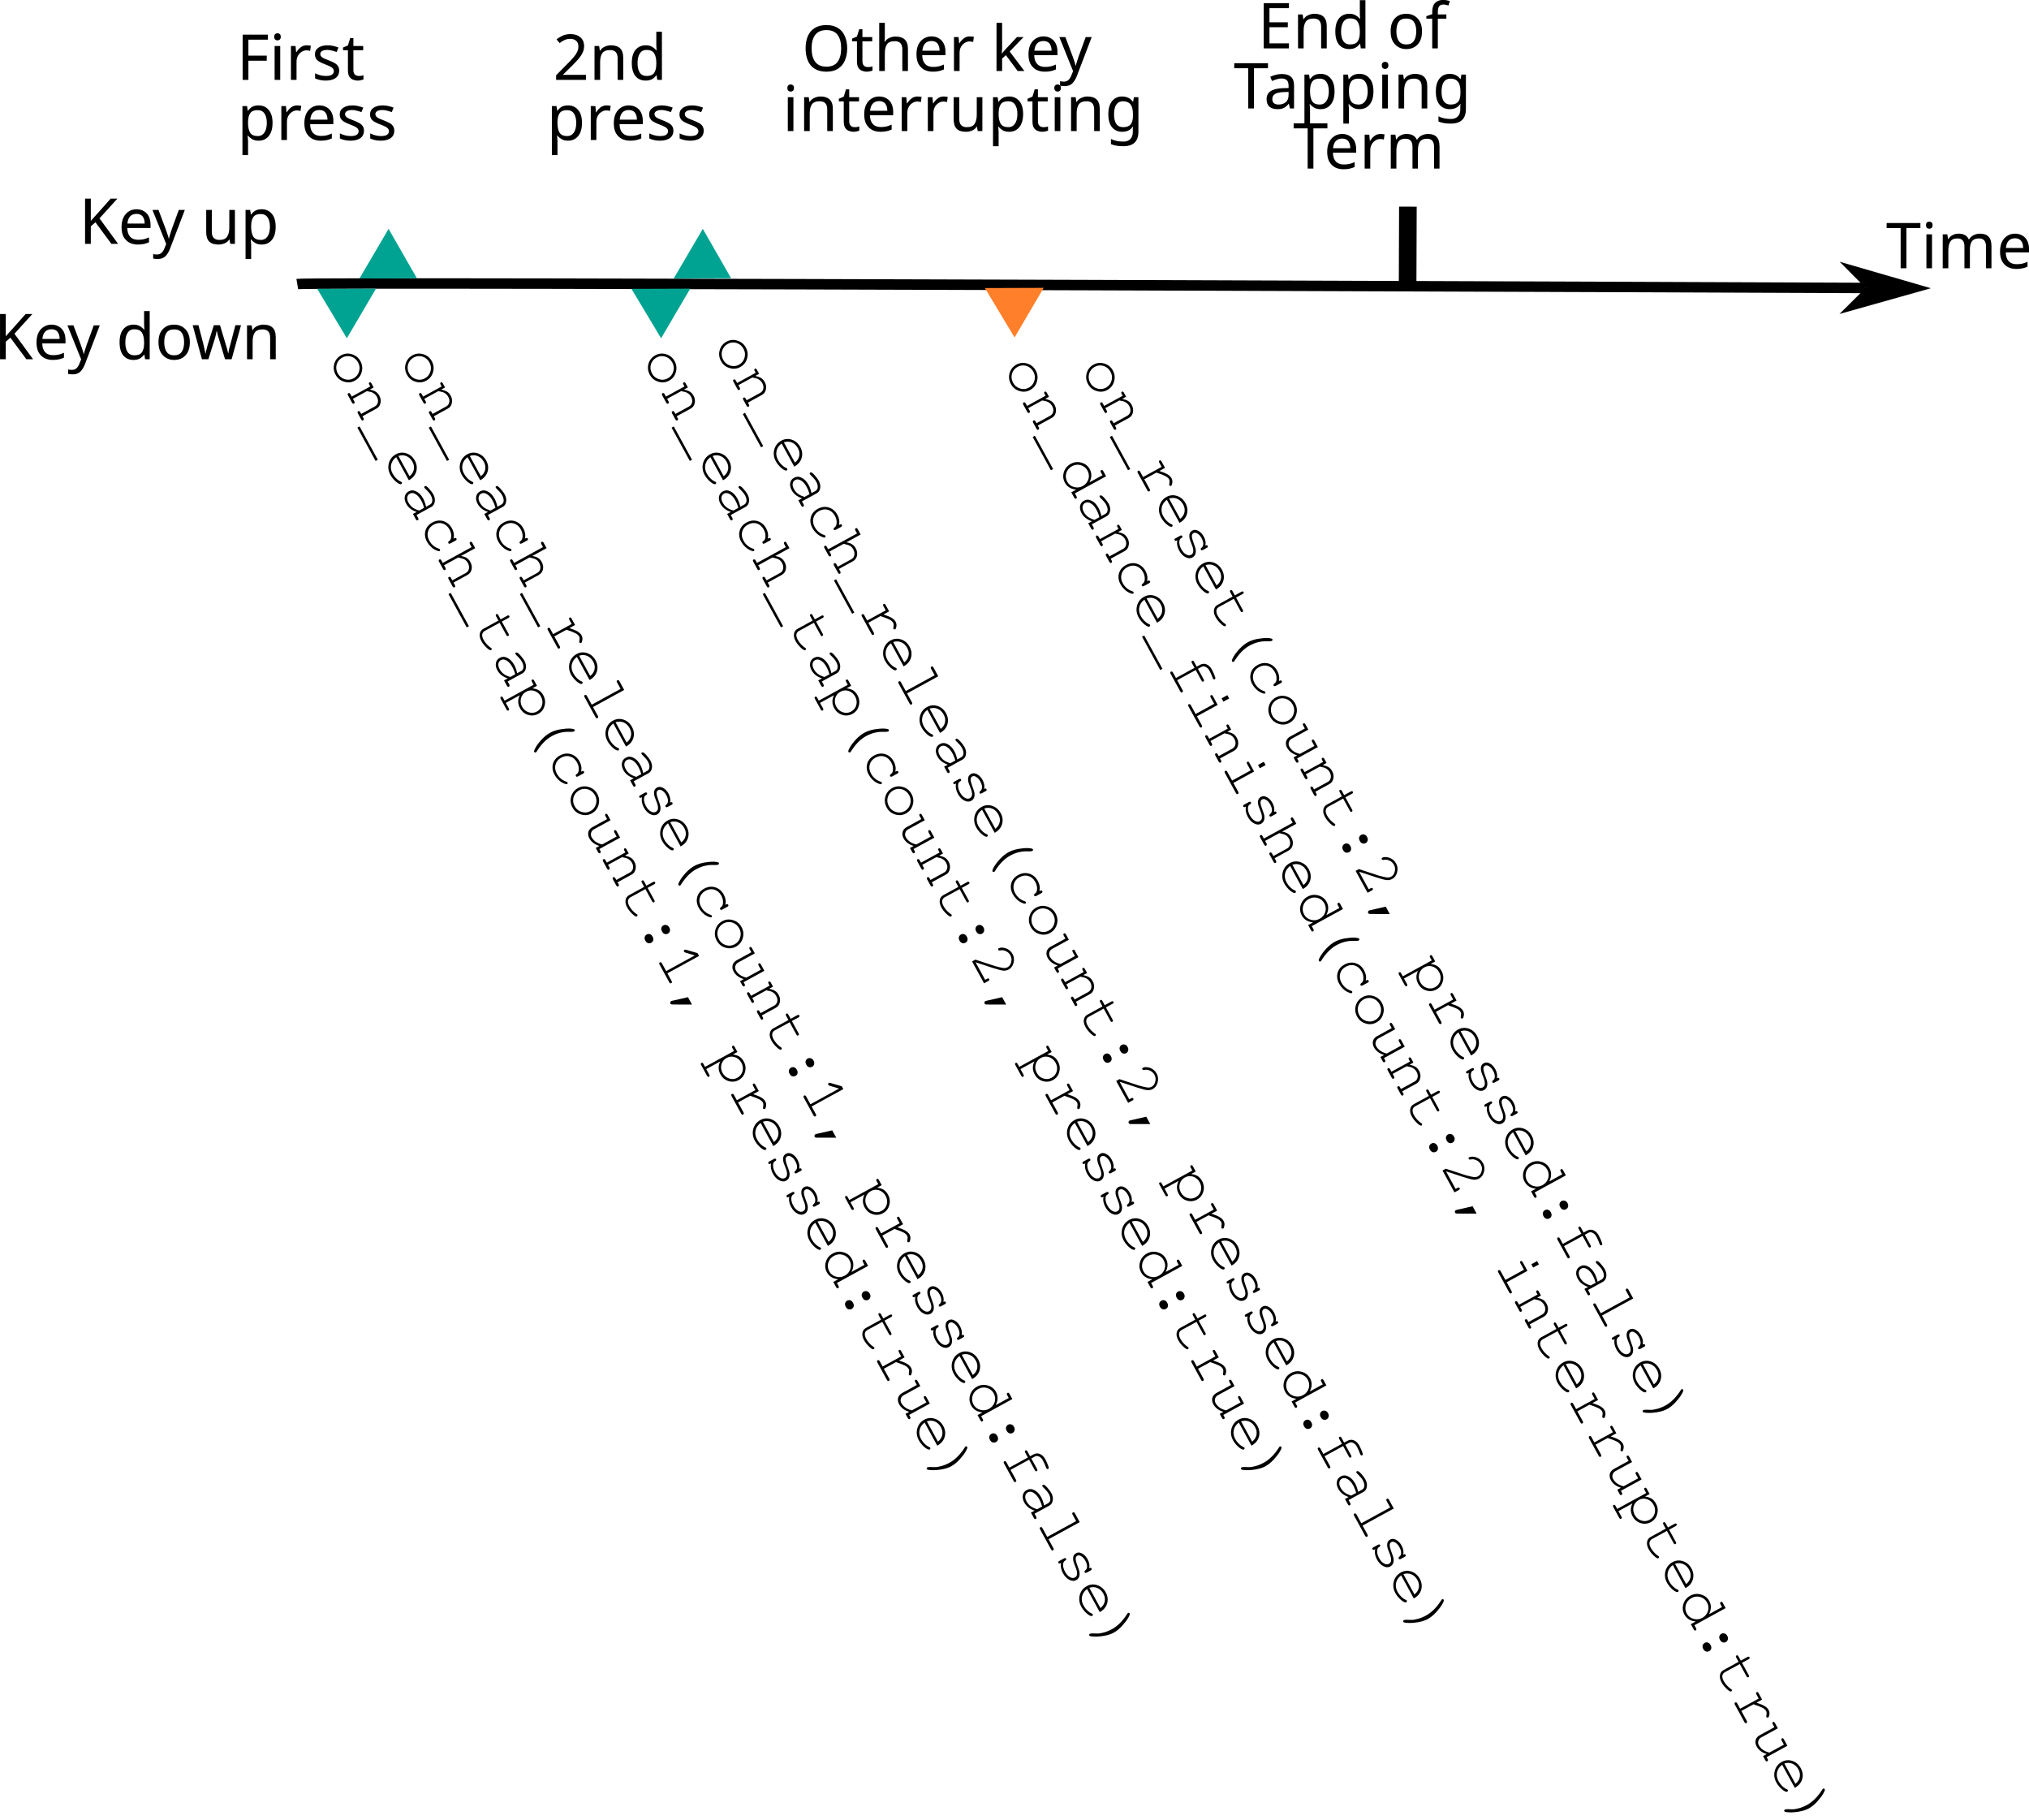
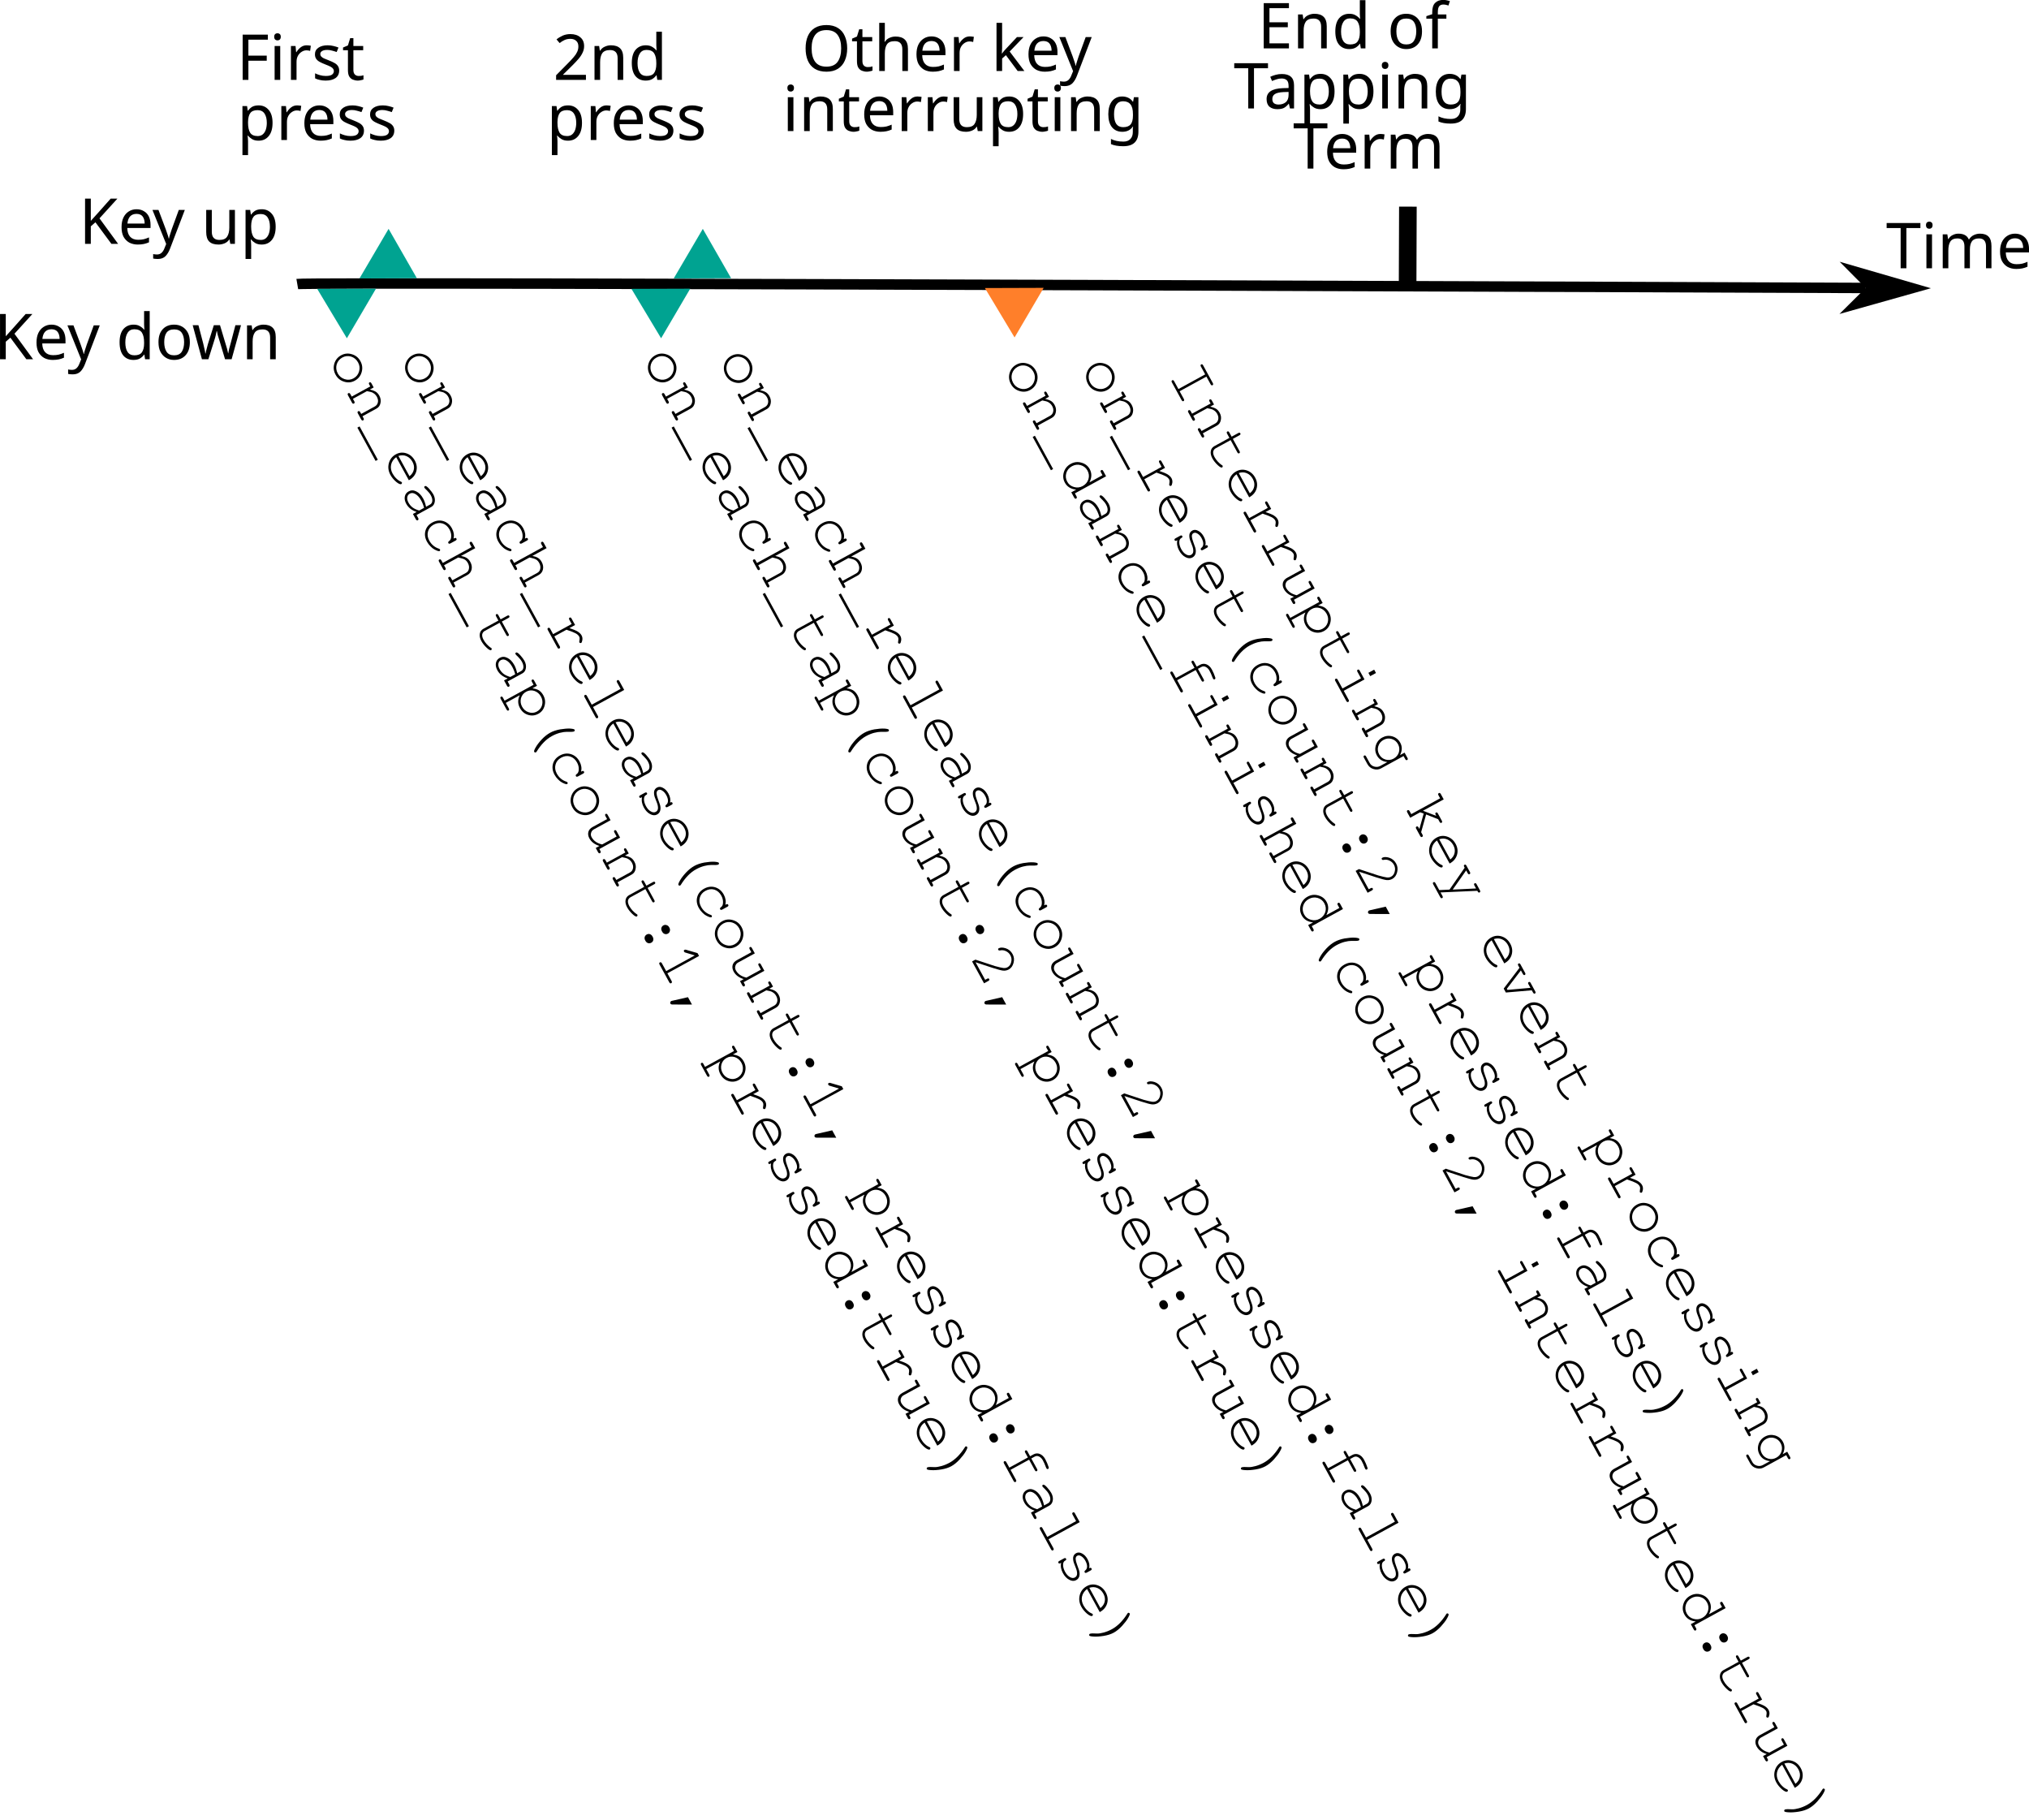
<svg xmlns="http://www.w3.org/2000/svg" width="226.378mm" height="202.94mm" viewBox="0 0 226.378 202.94" version="1.1" id="svg5">
  <defs id="defs2">
    <marker style="overflow:visible" id="Arrow1L" refX="0" refY="0" orient="auto-start-reverse" markerWidth="8.75" markerHeight="5" viewBox="0 0 8.75 5" preserveAspectRatio="xMidYMid">
      <path style="fill:context-stroke;fill-rule:evenodd;stroke:none" d="M 0,0 5,-5 -12.5,0 5,5 Z" id="arrow1L" transform="scale(-0.5)" />
    </marker>
  </defs>
  <g id="layer1" transform="translate(20.27222,-104.8813)">
    <path style="fill:none;stroke:#000000;stroke-width:1.165;stroke-linecap:butt;stroke-linejoin:miter;stroke-dasharray:none;stroke-opacity:1;marker-end:url(#Arrow1L)" d="m 12.896,136.565 c 1.573,-0.27 174.986,0.438 174.986,0.438" id="path344" />
    <g id="g3305" transform="translate(0.7305945)">
      <path style="fill:#00a391;fill-opacity:1;stroke:none;stroke-width:0.265px;stroke-linecap:butt;stroke-linejoin:miter;stroke-opacity:1" d="m 14.389,137.103 3.309,5.511 3.247,-5.532 z" id="path2611" />
      <path style="fill:#00a391;fill-opacity:1;stroke:none;stroke-width:0.265px;stroke-linecap:butt;stroke-linejoin:miter;stroke-opacity:1" d="m 25.509,135.918 -3.157,-5.508 -3.247,5.532 z" id="path2611-3" />
    </g>
    <g id="g3305-5" transform="translate(35.78993)">
      <path style="fill:#00a391;fill-opacity:1;stroke:none;stroke-width:0.265px;stroke-linecap:butt;stroke-linejoin:miter;stroke-opacity:1" d="m 14.389,137.103 3.309,5.511 3.247,-5.532 z" id="path2611-35" />
      <path style="fill:#00a391;fill-opacity:1;stroke:none;stroke-width:0.265px;stroke-linecap:butt;stroke-linejoin:miter;stroke-opacity:1" d="m 25.509,135.918 -3.157,-5.508 -3.247,5.532 z" id="path2611-3-6" />
    </g>
    <path style="fill:#ff7f2a;fill-opacity:1;stroke:none;stroke-width:0.265px;stroke-linecap:butt;stroke-linejoin:miter;stroke-opacity:1" d="m 89.615,137.012 3.309,5.511 3.247,-5.532 z" id="path2611-35-8" />
    <text xml:space="preserve" style="font-style:normal;font-variant:normal;font-weight:normal;font-stretch:normal;font-size:7.056px;line-height:1.25;font-family:sans-serif;-inkscape-font-specification:sans-serif;font-variant-ligatures:none;stroke-width:0.265" x="190.146" y="134.803" id="text3393">
      <tspan id="tspan3391" style="font-style:normal;font-variant:normal;font-weight:normal;font-stretch:normal;font-family:sans-serif;-inkscape-font-specification:sans-serif;stroke-width:0.265" x="190.146" y="134.803">Time</tspan>
    </text>
    <text xml:space="preserve" style="font-style:normal;font-variant:normal;font-weight:normal;font-stretch:normal;font-size:7.056px;line-height:1.25;font-family:sans-serif;-inkscape-font-specification:sans-serif;font-variant-ligatures:none;stroke-width:0.265" x="-14.747" y="130.41" id="text3447">
      <tspan id="tspan3445" style="font-style:normal;font-variant:normal;font-weight:normal;font-stretch:normal;font-family:sans-serif;-inkscape-font-specification:sans-serif;stroke-width:0.265" x="-14.747" y="130.41" />
    </text>
    <text xml:space="preserve" style="font-style:normal;font-variant:normal;font-weight:normal;font-stretch:normal;font-size:7.056px;line-height:1.25;font-family:sans-serif;-inkscape-font-specification:sans-serif;font-variant-ligatures:none;stroke-width:0.265" x="-11.467" y="132.082" id="text3451">
      <tspan id="tspan3449" style="font-style:normal;font-variant:normal;font-weight:normal;font-stretch:normal;font-family:sans-serif;-inkscape-font-specification:sans-serif;stroke-width:0.265" x="-11.467" y="132.082">Key up</tspan>
    </text>
    <text xml:space="preserve" style="font-style:normal;font-variant:normal;font-weight:normal;font-stretch:normal;font-size:7.056px;line-height:0.95;font-family:sans-serif;-inkscape-font-specification:sans-serif;font-variant-ligatures:none;text-align:center;text-anchor:middle;stroke-width:0.265" x="19.694" y="113.794" id="text3451-0">
      <tspan id="tspan3449-63" style="font-style:normal;font-variant:normal;font-weight:normal;font-stretch:normal;font-family:sans-serif;-inkscape-font-specification:sans-serif;text-align:center;text-anchor:middle;stroke-width:0.265" x="19.694" y="113.794">First</tspan>
      <tspan style="font-style:normal;font-variant:normal;font-weight:normal;font-stretch:normal;font-family:sans-serif;-inkscape-font-specification:sans-serif;text-align:center;text-anchor:middle;stroke-width:0.265" x="19.694" y="120.497" id="tspan3534">press</tspan>
    </text>
    <text xml:space="preserve" style="font-style:normal;font-variant:normal;font-weight:normal;font-stretch:normal;font-size:7.056px;line-height:0.95;font-family:sans-serif;-inkscape-font-specification:sans-serif;font-variant-ligatures:none;text-align:center;text-anchor:middle;stroke-width:0.265" x="54.216" y="113.794" id="text3451-0-1">
      <tspan id="tspan3449-63-5" style="font-style:normal;font-variant:normal;font-weight:normal;font-stretch:normal;font-family:sans-serif;-inkscape-font-specification:sans-serif;text-align:center;text-anchor:middle;stroke-width:0.265" x="54.216" y="113.794">2nd</tspan>
      <tspan style="font-style:normal;font-variant:normal;font-weight:normal;font-stretch:normal;font-family:sans-serif;-inkscape-font-specification:sans-serif;text-align:center;text-anchor:middle;stroke-width:0.265" x="54.216" y="120.497" id="tspan3534-5">press</tspan>
    </text>
    <text xml:space="preserve" style="font-style:normal;font-variant:normal;font-weight:normal;font-stretch:normal;font-size:7.056px;line-height:0.95;font-family:sans-serif;-inkscape-font-specification:sans-serif;font-variant-ligatures:none;text-align:center;text-anchor:middle;stroke-width:0.265" x="91.765" y="112.801" id="text3451-0-1-3">
      <tspan style="font-style:normal;font-variant:normal;font-weight:normal;font-stretch:normal;font-family:sans-serif;-inkscape-font-specification:sans-serif;text-align:center;text-anchor:middle;stroke-width:0.265" x="91.765" y="112.801" id="tspan6210">Other key</tspan>
      <tspan style="font-style:normal;font-variant:normal;font-weight:normal;font-stretch:normal;font-family:sans-serif;-inkscape-font-specification:sans-serif;text-align:center;text-anchor:middle;stroke-width:0.265" x="91.765" y="119.504" id="tspan6214">interrupting</tspan>
    </text>
    <text xml:space="preserve" style="font-style:normal;font-variant:normal;font-weight:normal;font-stretch:normal;font-size:7.056px;line-height:0.95;font-family:sans-serif;-inkscape-font-specification:sans-serif;font-variant-ligatures:none;text-align:center;text-anchor:middle;stroke-width:0.265" x="137.03" y="110.279" id="text3451-0-1-5">
      <tspan style="font-style:normal;font-variant:normal;font-weight:normal;font-stretch:normal;font-family:sans-serif;-inkscape-font-specification:sans-serif;text-align:center;text-anchor:middle;stroke-width:0.265" x="137.03" y="110.279" id="tspan3534-5-7">End of</tspan>
      <tspan style="font-style:normal;font-variant:normal;font-weight:normal;font-stretch:normal;font-family:sans-serif;-inkscape-font-specification:sans-serif;text-align:center;text-anchor:middle;stroke-width:0.265" x="137.03" y="116.982" id="tspan3758">Tapping</tspan>
      <tspan style="font-style:normal;font-variant:normal;font-weight:normal;font-stretch:normal;font-family:sans-serif;-inkscape-font-specification:sans-serif;text-align:center;text-anchor:middle;stroke-width:0.265" x="137.03" y="123.684" id="tspan3760">Term</tspan>
    </text>
    <text xml:space="preserve" style="font-style:normal;font-variant:normal;font-weight:normal;font-stretch:normal;font-size:7.056px;line-height:1.25;font-family:sans-serif;-inkscape-font-specification:sans-serif;font-variant-ligatures:none;stroke-width:0.265" x="-20.957" y="144.952" id="text3451-3">
      <tspan id="tspan3449-6" style="font-style:normal;font-variant:normal;font-weight:normal;font-stretch:normal;font-family:sans-serif;-inkscape-font-specification:sans-serif;stroke-width:0.265" x="-20.957" y="144.952">Key down</tspan>
    </text>
    <text xml:space="preserve" style="font-style:normal;font-variant:normal;font-weight:normal;font-stretch:normal;font-size:7.056px;line-height:1.25;font-family:FreeMono;-inkscape-font-specification:FreeMono;font-variant-ligatures:none;stroke-width:0.265" x="134.785" y="55.27" id="text3451-4" transform="rotate(61.3)">
      <tspan id="tspan3449-7" style="font-style:normal;font-variant:normal;font-weight:normal;font-stretch:normal;font-family:FreeMono;-inkscape-font-specification:FreeMono;stroke-width:0.265" x="134.785" y="55.27">on_each_tap(count:1, pressed:true)</tspan>
    </text>
    <text xml:space="preserve" style="font-style:normal;font-variant:normal;font-weight:normal;font-stretch:normal;font-size:7.056px;line-height:1.25;font-family:FreeMono;-inkscape-font-specification:FreeMono;font-variant-ligatures:none;stroke-width:0.265" x="138.609" y="48.285" id="text3451-4-9" transform="rotate(61.3)">
      <tspan id="tspan3449-7-3" style="font-style:normal;font-variant:normal;font-weight:normal;font-stretch:normal;font-family:FreeMono;-inkscape-font-specification:FreeMono;stroke-width:0.265" x="138.609" y="48.285">on_each_release(count:1, pressed:false)</tspan>
    </text>
    <text xml:space="preserve" style="font-style:normal;font-variant:normal;font-weight:normal;font-stretch:normal;font-size:7.056px;line-height:1.25;font-family:FreeMono;-inkscape-font-specification:FreeMono;font-variant-ligatures:none;stroke-width:0.265" x="151.621" y="24.518" id="text3451-4-7" transform="rotate(61.3)">
      <tspan id="tspan3449-7-4" style="font-style:normal;font-variant:normal;font-weight:normal;font-stretch:normal;font-family:FreeMono;-inkscape-font-specification:FreeMono;stroke-width:0.265" x="151.621" y="24.518">on_each_tap(count:2, pressed:true)</tspan>
    </text>
-     <text xml:space="preserve" style="font-style:normal;font-variant:normal;font-weight:normal;font-stretch:normal;font-size:7.056px;line-height:1.25;font-family:FreeMono;-inkscape-font-specification:FreeMono;font-variant-ligatures:none;stroke-width:0.265" x="154.101" y="16.82" id="text3451-4-9-5" transform="rotate(61.3)">
-       <tspan id="tspan3449-7-3-2" style="font-style:normal;font-variant:normal;font-weight:normal;font-stretch:normal;font-family:FreeMono;-inkscape-font-specification:FreeMono;stroke-width:0.265" x="154.101" y="16.82">on_each_release(count:2, pressed:false)</tspan>
+     <text xml:space="preserve" style="font-style:normal;font-variant:normal;font-weight:normal;font-stretch:normal;font-size:7.056px;line-height:1.25;font-family:FreeMono;-inkscape-font-specification:FreeMono;font-variant-ligatures:none;stroke-width:0.265" x="155.748" y="17.118" id="text3451-4-9-5" transform="rotate(61.3)">
+       <tspan id="tspan3449-7-3-2" style="font-style:normal;font-variant:normal;font-weight:normal;font-stretch:normal;font-family:FreeMono;-inkscape-font-specification:FreeMono;stroke-width:0.265" x="155.748" y="17.118">on_each_release(count:2, pressed:false)</tspan>
    </text>
    <text xml:space="preserve" style="font-style:normal;font-variant:normal;font-weight:normal;font-stretch:normal;font-size:7.056px;line-height:1.25;font-family:FreeMono;-inkscape-font-specification:FreeMono;font-variant-ligatures:none;stroke-width:0.265" x="171.88" y="-10.322" id="text3451-4-9-5-4" transform="rotate(61.3)">
      <tspan id="tspan3449-7-3-2-4" style="font-style:normal;font-variant:normal;font-weight:normal;font-stretch:normal;font-family:FreeMono;-inkscape-font-specification:FreeMono;stroke-width:0.265" x="171.88" y="-10.322">on_dance_finished(count:2, interrupted:true)</tspan>
    </text>
    <text xml:space="preserve" style="font-style:normal;font-variant:normal;font-weight:normal;font-stretch:normal;font-size:7.056px;line-height:1.25;font-family:FreeMono;-inkscape-font-specification:FreeMono;font-variant-ligatures:none;stroke-width:0.265" x="176.012" y="-17.869" id="text3451-4-9-5-4-0" transform="rotate(61.3)">
      <tspan id="tspan3449-7-3-2-4-7" style="font-style:normal;font-variant:normal;font-weight:normal;font-stretch:normal;font-family:FreeMono;-inkscape-font-specification:FreeMono;stroke-width:0.265" x="176.012" y="-17.869">on_reset(count:2, pressed:false)</tspan>
    </text>
    <path style="fill:none;stroke:#000000;stroke-width:1.965;stroke-linecap:butt;stroke-linejoin:miter;stroke-dasharray:none;stroke-opacity:1" d="m 136.808,127.931 -0.032,8.876" id="path3722" />
+     <text xml:space="preserve" style="font-style:normal;font-variant:normal;font-weight:normal;font-stretch:normal;font-size:7.056px;line-height:1.25;font-family:FreeMono;-inkscape-font-specification:FreeMono;font-variant-ligatures:none;stroke-width:0.265" x="181.481" y="-26.056" id="text3451-4-9-5-4-9-3" transform="rotate(61.3)">
+       <tspan id="tspan3449-7-3-2-4-2-6" style="font-style:normal;font-variant:normal;font-weight:normal;font-stretch:normal;font-family:FreeMono;-inkscape-font-specification:FreeMono;stroke-width:0.265" x="181.481" y="-26.056">Interrupting key event processing</tspan>
+     </text>
  </g>
</svg>
